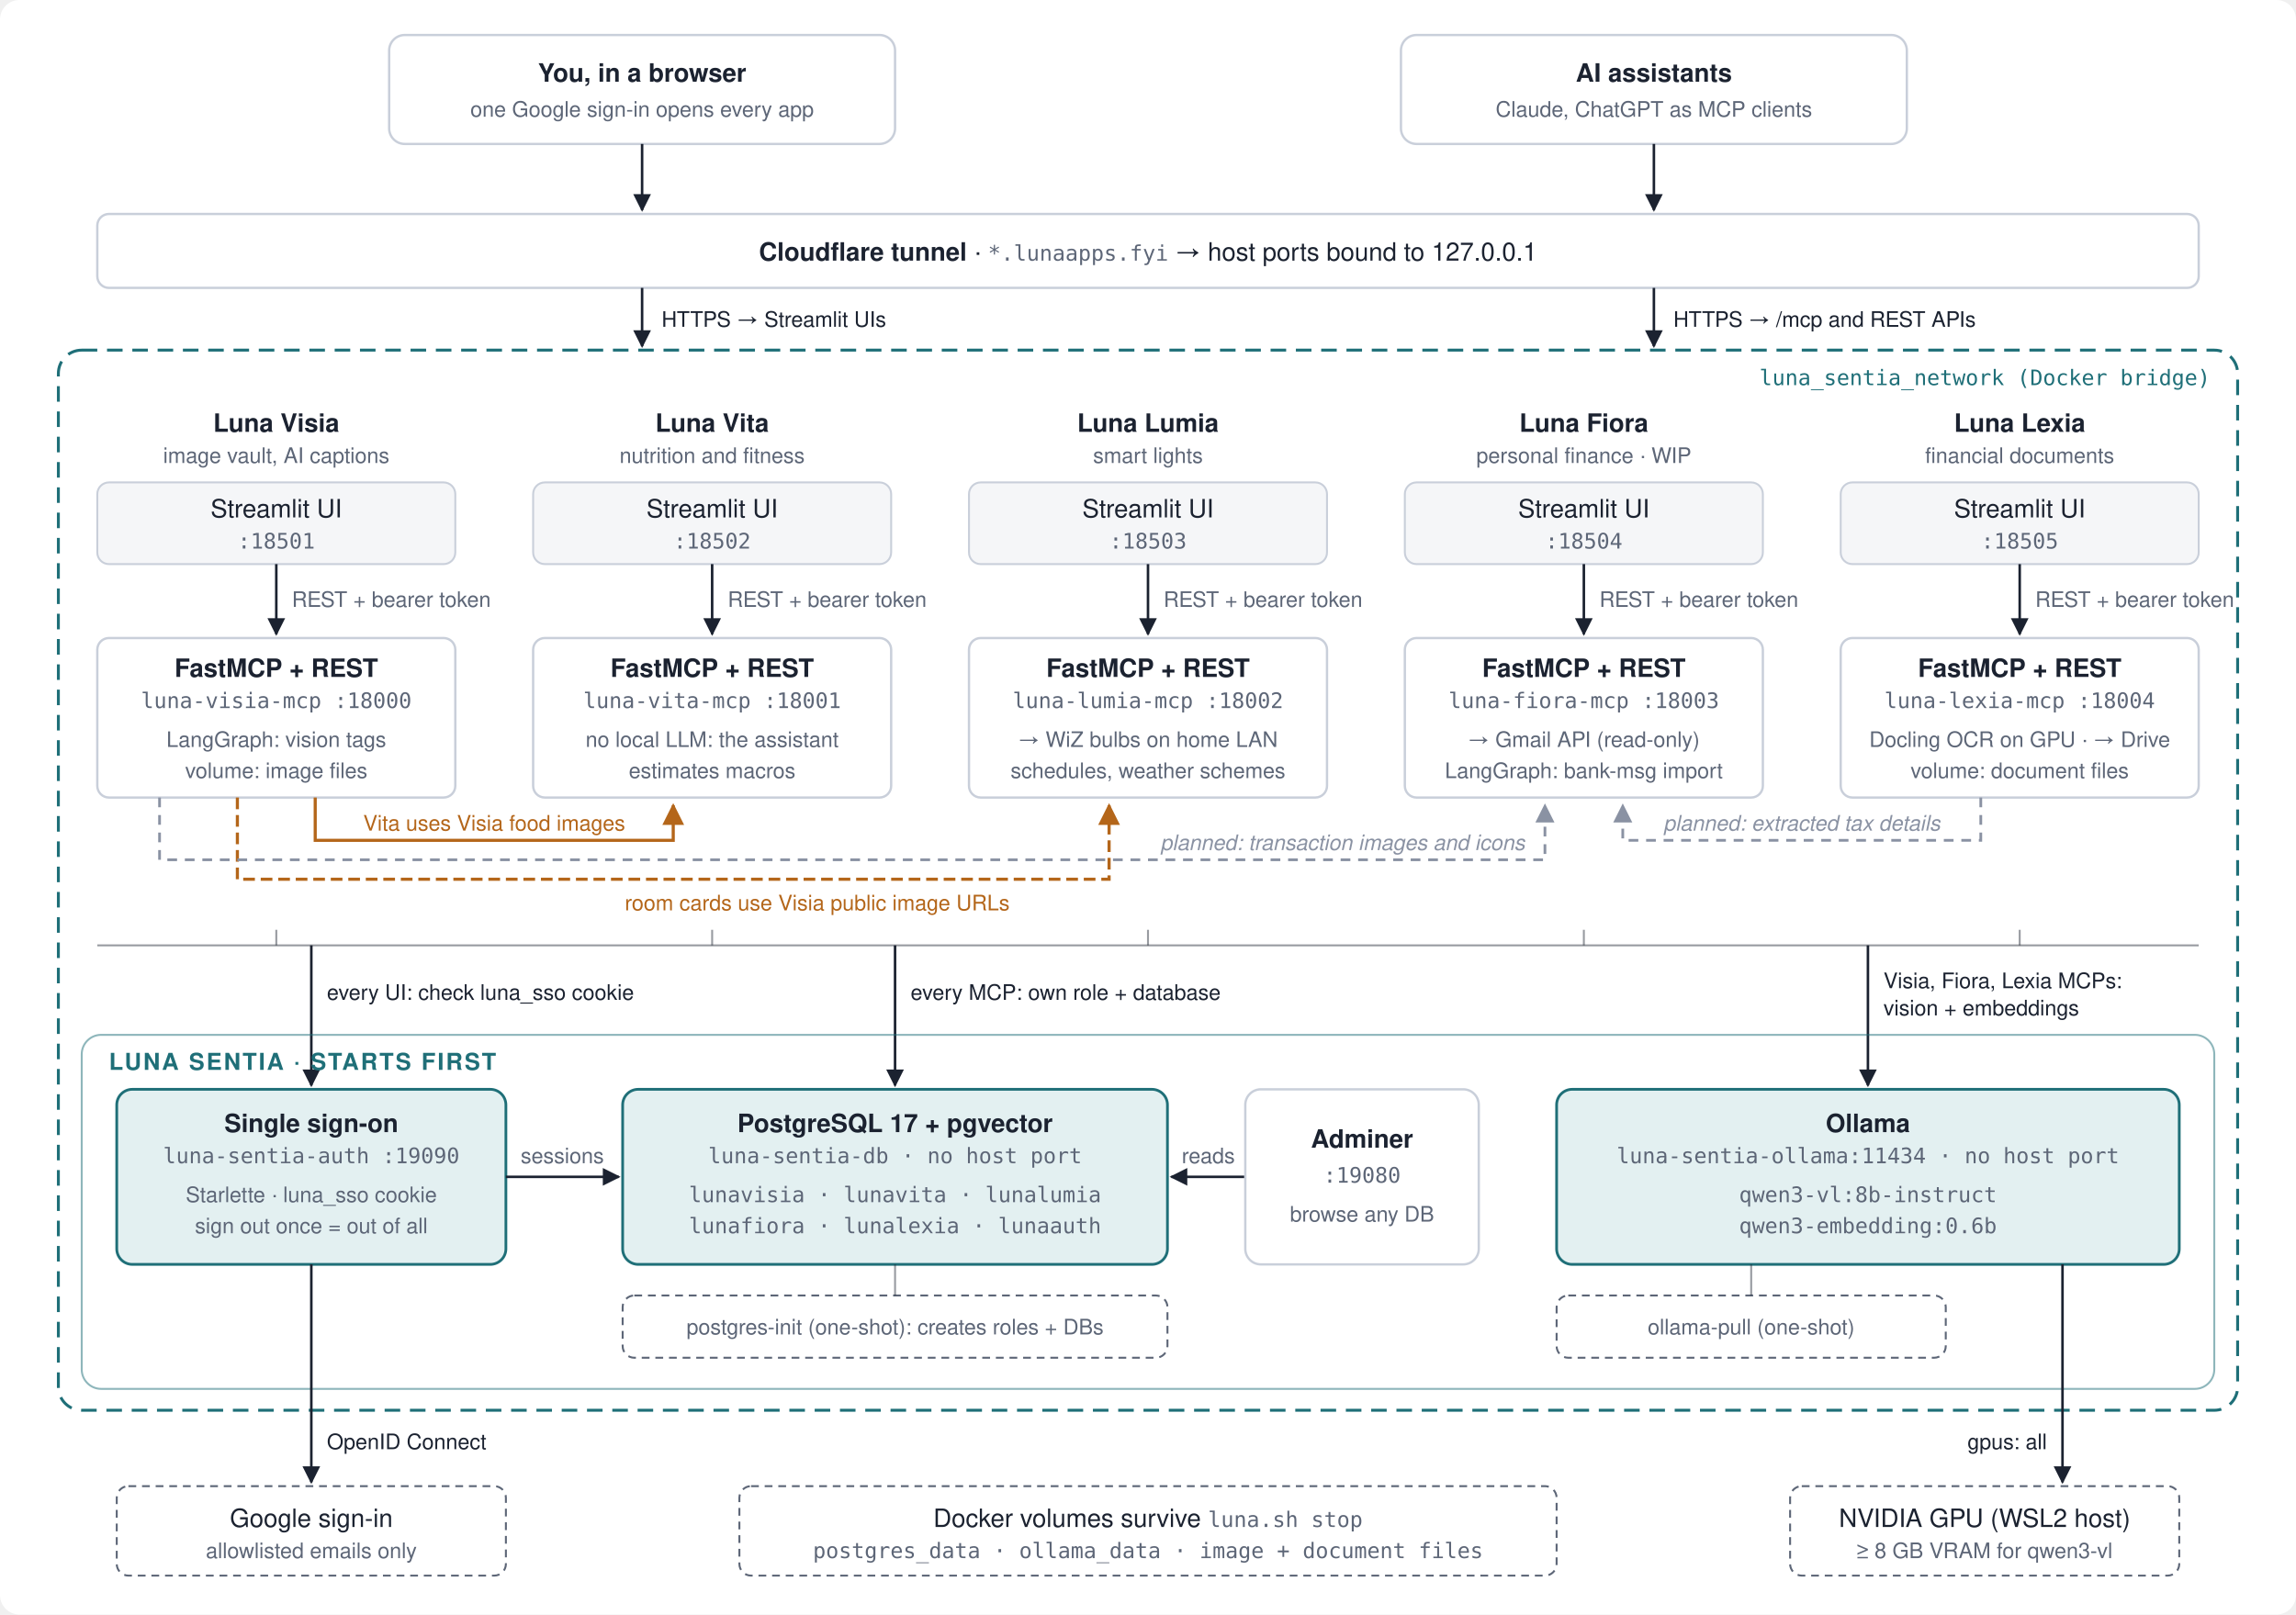
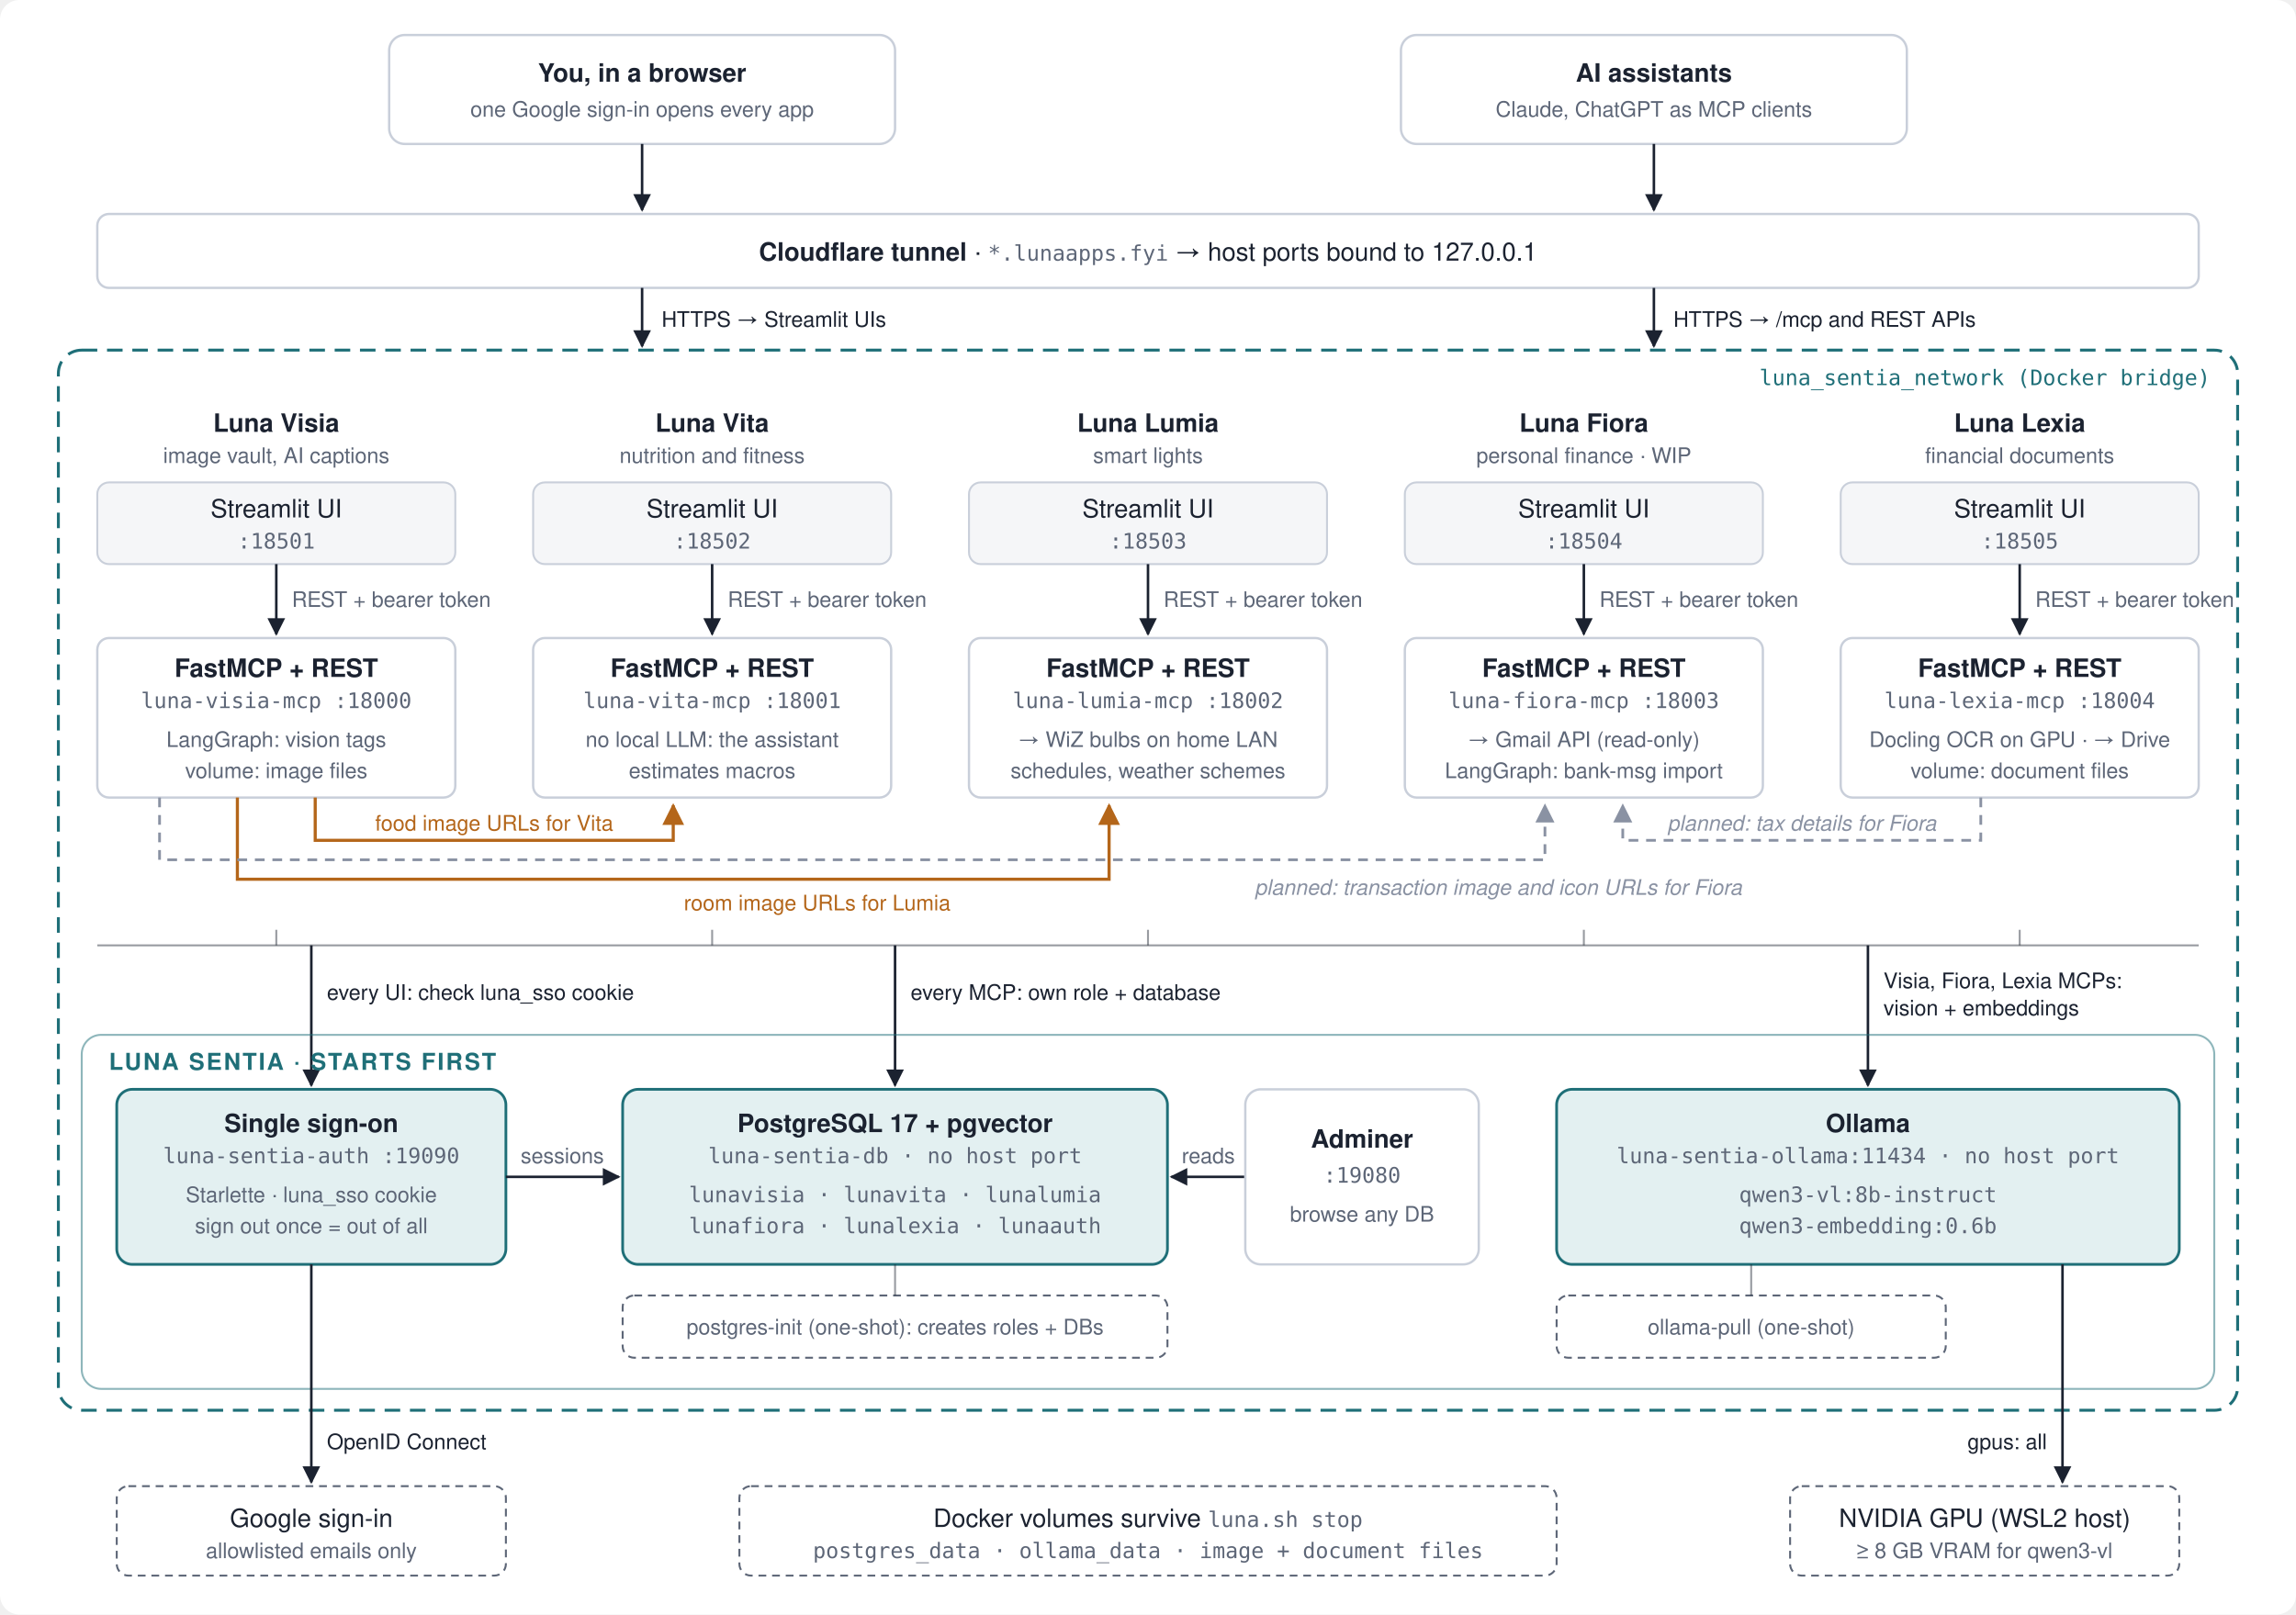
<svg xmlns="http://www.w3.org/2000/svg" viewBox="0 0 1180 830" width="1180" height="830" role="img" aria-label="Clients reach five Luna apps through a Cloudflare tunnel. Every app runs a Streamlit UI and a FastMCP service on the shared luna_sentia_network, and relies on Luna Sentia for sign-on, PostgreSQL and Ollama.">
  <style>
svg{font-family:-apple-system,"Segoe UI",Helvetica,Arial,sans-serif}
.b{font-weight:600}.m{font-family:ui-monospace,SFMono-Regular,Menlo,Consolas,monospace;font-size:11px}
.bg{fill:#ffffff}.hc{fill:#1b2230}.hl{fill:#b4661a}.hp{fill:#8a92a3}
.box{fill:#ffffff;stroke:#c9cfda;stroke-width:1.2}.app{fill:#f5f6f8;stroke:#c9cfda}
.core{fill:#e3f0f1;stroke:#1f6f78;stroke-width:1.4}.ext{fill:none;stroke:#5d6677;stroke-dasharray:4 3}
.net{fill:none;stroke:#1f6f78;stroke-width:1.5;stroke-dasharray:8 5}.zone{fill:none;stroke:#1f6f78;stroke-opacity:.5}
.arrow{stroke:#1b2230;stroke-width:1.3;fill:none}.rule,.rule line{stroke:#1b2230;stroke-opacity:.45}
.xlink{stroke:#b4661a;stroke-width:1.6;fill:none}.plan{stroke:#8a92a3;stroke-width:1.4;fill:none;stroke-dasharray:5 4}
.t{fill:#1b2230;font-size:13px}.s{fill:#5d6677;font-size:11px}.m{fill:#5d6677}.mc{fill:#1f6f78}
.lbl{fill:#1b2230;font-size:11px}.lk{fill:#b4661a;font-size:11px;font-weight:500}.pl{fill:#8a92a3;font-size:11px;font-style:italic}
.ct{fill:#1f6f78;font-size:12px;font-weight:600;letter-spacing:.08em}
@media (prefers-color-scheme:dark){
.bg{fill:#1a2029}.hc{fill:#e4e8ef}.hl{fill:#e3a35f}.hp{fill:#78819a}
.box{fill:#1a2029;stroke:#343d4b;stroke-width:1.2}.app{fill:#11151c;stroke:#343d4b}
.core{fill:#17303a;stroke:#5fb8c1;stroke-width:1.4}.ext{fill:none;stroke:#98a2b3;stroke-dasharray:4 3}
.net{fill:none;stroke:#5fb8c1;stroke-width:1.5;stroke-dasharray:8 5}.zone{fill:none;stroke:#5fb8c1;stroke-opacity:.5}
.arrow{stroke:#e4e8ef;stroke-width:1.3;fill:none}.rule,.rule line{stroke:#e4e8ef;stroke-opacity:.45}
.xlink{stroke:#e3a35f;stroke-width:1.6;fill:none}.plan{stroke:#78819a;stroke-width:1.4;fill:none;stroke-dasharray:5 4}
.t{fill:#e4e8ef;font-size:13px}.s{fill:#98a2b3;font-size:11px}.m{fill:#98a2b3}.mc{fill:#5fb8c1}
.lbl{fill:#e4e8ef;font-size:11px}.lk{fill:#e3a35f;font-size:11px;font-weight:500}.pl{fill:#78819a;font-size:11px;font-style:italic}
.ct{fill:#5fb8c1;font-size:12px;font-weight:600;letter-spacing:.08em}
}
</style>
  <rect class="bg" x="0" y="0" width="1180" height="830" rx="10" />
  <defs>
    <marker id="ah" viewBox="0 0 10 10" refX="9" refY="5" markerWidth="7" markerHeight="7" orient="auto-start-reverse">
      <path d="M0,0 L10,5 L0,10 z" class="hc" />
    </marker>
    <marker id="ahl" viewBox="0 0 10 10" refX="9" refY="5" markerWidth="7" markerHeight="7" orient="auto-start-reverse">
      <path d="M0,0 L10,5 L0,10 z" class="hl" />
    </marker>
    <marker id="ahp" viewBox="0 0 10 10" refX="9" refY="5" markerWidth="7" markerHeight="7" orient="auto-start-reverse">
      <path d="M0,0 L10,5 L0,10 z" class="hp" />
    </marker>
  </defs>
  <rect class="box" x="200" y="18" width="260" height="56" rx="8" />
  <text class="t b" x="330" y="42" text-anchor="middle">You, in a browser</text>
  <text class="s" x="330" y="60" text-anchor="middle">one Google sign-in opens every app</text>
  <rect class="box" x="720" y="18" width="260" height="56" rx="8" />
  <text class="t b" x="850" y="42" text-anchor="middle">AI assistants</text>
  <text class="s" x="850" y="60" text-anchor="middle">Claude, ChatGPT as MCP clients</text>
  <line class="arrow" x1="330" y1="74" x2="330" y2="108" marker-end="url(#ah)" />
  <line class="arrow" x1="850" y1="74" x2="850" y2="108" marker-end="url(#ah)" />
  <rect class="box" x="50" y="110" width="1080" height="38" rx="6" />
  <text class="t" x="590" y="134" text-anchor="middle">
    <tspan class="b">Cloudflare tunnel</tspan> · <tspan class="m">*.lunaapps.fyi</tspan> → host ports bound to 127.0.0.1</text>
  <line class="arrow" x1="330" y1="148" x2="330" y2="178" marker-end="url(#ah)" />
  <text class="lbl" x="340" y="168">HTTPS → Streamlit UIs</text>
  <line class="arrow" x1="850" y1="148" x2="850" y2="178" marker-end="url(#ah)" />
  <text class="lbl" x="860" y="168">HTTPS → /mcp and REST APIs</text>
  <rect class="net" x="30" y="180" width="1120" height="545" rx="12" />
  <text class="m mc" x="1136" y="198" text-anchor="end">luna_sentia_network (Docker bridge)</text>
  <g>
    <text class="t b" x="142" y="222" text-anchor="middle">Luna Visia</text>
    <text class="s" x="142" y="238" text-anchor="middle">image vault, AI captions</text>
    <text class="t b" x="366" y="222" text-anchor="middle">Luna Vita</text>
    <text class="s" x="366" y="238" text-anchor="middle">nutrition and fitness</text>
    <text class="t b" x="590" y="222" text-anchor="middle">Luna Lumia</text>
    <text class="s" x="590" y="238" text-anchor="middle">smart lights</text>
    <text class="t b" x="814" y="222" text-anchor="middle">Luna Fiora</text>
    <text class="s" x="814" y="238" text-anchor="middle">personal finance · WIP</text>
    <text class="t b" x="1038" y="222" text-anchor="middle">Luna Lexia</text>
    <text class="s" x="1038" y="238" text-anchor="middle">financial documents</text>
  </g>
  <g>
    <rect class="app" x="50" y="248" width="184" height="42" rx="6" />
    <rect class="app" x="274" y="248" width="184" height="42" rx="6" />
    <rect class="app" x="498" y="248" width="184" height="42" rx="6" />
    <rect class="app" x="722" y="248" width="184" height="42" rx="6" />
    <rect class="app" x="946" y="248" width="184" height="42" rx="6" />
    <text class="t" x="142" y="266" text-anchor="middle">Streamlit UI</text>
    <text class="m" x="142" y="282" text-anchor="middle">:18501</text>
    <text class="t" x="366" y="266" text-anchor="middle">Streamlit UI</text>
    <text class="m" x="366" y="282" text-anchor="middle">:18502</text>
    <text class="t" x="590" y="266" text-anchor="middle">Streamlit UI</text>
    <text class="m" x="590" y="282" text-anchor="middle">:18503</text>
    <text class="t" x="814" y="266" text-anchor="middle">Streamlit UI</text>
    <text class="m" x="814" y="282" text-anchor="middle">:18504</text>
    <text class="t" x="1038" y="266" text-anchor="middle">Streamlit UI</text>
    <text class="m" x="1038" y="282" text-anchor="middle">:18505</text>
  </g>
  <g>
    <line class="arrow" x1="142" y1="290" x2="142" y2="326" marker-end="url(#ah)" />
    <line class="arrow" x1="366" y1="290" x2="366" y2="326" marker-end="url(#ah)" />
    <line class="arrow" x1="590" y1="290" x2="590" y2="326" marker-end="url(#ah)" />
    <line class="arrow" x1="814" y1="290" x2="814" y2="326" marker-end="url(#ah)" />
    <line class="arrow" x1="1038" y1="290" x2="1038" y2="326" marker-end="url(#ah)" />
    <text class="s" x="150" y="312">REST + bearer token</text>
    <text class="s" x="374" y="312">REST + bearer token</text>
    <text class="s" x="598" y="312">REST + bearer token</text>
    <text class="s" x="822" y="312">REST + bearer token</text>
    <text class="s" x="1046" y="312">REST + bearer token</text>
  </g>
  <g>
    <rect class="box" x="50" y="328" width="184" height="82" rx="6" />
    <rect class="box" x="274" y="328" width="184" height="82" rx="6" />
    <rect class="box" x="498" y="328" width="184" height="82" rx="6" />
    <rect class="box" x="722" y="328" width="184" height="82" rx="6" />
    <rect class="box" x="946" y="328" width="184" height="82" rx="6" />
    <text class="t b" x="142" y="348" text-anchor="middle">FastMCP + REST</text>
    <text class="m" x="142" y="364" text-anchor="middle">luna-visia-mcp :18000</text>
    <text class="s" x="142" y="384" text-anchor="middle">LangGraph: vision tags</text>
    <text class="s" x="142" y="400" text-anchor="middle">volume: image files</text>
    <text class="t b" x="366" y="348" text-anchor="middle">FastMCP + REST</text>
    <text class="m" x="366" y="364" text-anchor="middle">luna-vita-mcp :18001</text>
    <text class="s" x="366" y="384" text-anchor="middle">no local LLM: the assistant</text>
    <text class="s" x="366" y="400" text-anchor="middle">estimates macros</text>
    <text class="t b" x="590" y="348" text-anchor="middle">FastMCP + REST</text>
    <text class="m" x="590" y="364" text-anchor="middle">luna-lumia-mcp :18002</text>
    <text class="s" x="590" y="384" text-anchor="middle">→ WiZ bulbs on home LAN</text>
    <text class="s" x="590" y="400" text-anchor="middle">schedules, weather schemes</text>
    <text class="t b" x="814" y="348" text-anchor="middle">FastMCP + REST</text>
    <text class="m" x="814" y="364" text-anchor="middle">luna-fiora-mcp :18003</text>
    <text class="s" x="814" y="384" text-anchor="middle">→ Gmail API (read-only)</text>
    <text class="s" x="814" y="400" text-anchor="middle">LangGraph: bank-msg import</text>
    <text class="t b" x="1038" y="348" text-anchor="middle">FastMCP + REST</text>
    <text class="m" x="1038" y="364" text-anchor="middle">luna-lexia-mcp :18004</text>
    <text class="s" x="1038" y="384" text-anchor="middle">Docling OCR on GPU · → Drive</text>
    <text class="s" x="1038" y="400" text-anchor="middle">volume: document files</text>
  </g>
  <polyline class="xlink" points="162,410 162,432 346,432 346,414" marker-end="url(#ahl)" />
-   <text class="lk" x="254" y="427" text-anchor="middle">Vita uses Visia food images</text>
-   <polyline class="xlink" points="122,410 122,452 570,452 570,414" marker-end="url(#ahl)" stroke-dasharray="6 3" />
-   <text class="lk" x="420" y="468" text-anchor="middle">room cards use Visia public image URLs</text>
+   <text class="lk" x="254" y="427" text-anchor="middle">food image URLs for Vita</text>
+   <polyline class="xlink" points="122,410 122,452 570,452 570,414" marker-end="url(#ahl)" />
+   <text class="lk" x="420" y="468" text-anchor="middle">room image URLs for Lumia</text>
  <polyline class="plan" points="1018,410 1018,432 834,432 834,414" marker-end="url(#ahp)" />
-   <text class="pl" x="926" y="427" text-anchor="middle">planned: extracted tax details</text>
+   <text class="pl" x="926" y="427" text-anchor="middle">planned: tax details for Fiora</text>
  <polyline class="plan" points="82,410 82,442 794,442 794,414" marker-end="url(#ahp)" />
-   <text class="pl" x="690" y="437" text-anchor="middle">planned: transaction images and icons</text>
+   <text class="pl" x="770" y="460" text-anchor="middle">planned: transaction image and icon URLs for Fiora</text>
  <line x1="50" y1="486" x2="1130" y2="486" class="rule" stroke-opacity=".45" />
  <g class="rule" stroke-opacity=".45">
    <line x1="142" y1="478" x2="142" y2="486" />
    <line x1="366" y1="478" x2="366" y2="486" />
    <line x1="590" y1="478" x2="590" y2="486" />
    <line x1="814" y1="478" x2="814" y2="486" />
    <line x1="1038" y1="478" x2="1038" y2="486" />
  </g>
  <line class="arrow" x1="160" y1="486" x2="160" y2="558" marker-end="url(#ah)" />
  <text class="lbl" x="168" y="514">every UI: check luna_sso cookie</text>
  <line class="arrow" x1="460" y1="486" x2="460" y2="558" marker-end="url(#ah)" />
  <text class="lbl" x="468" y="514">every MCP: own role + database</text>
  <line class="arrow" x1="960" y1="486" x2="960" y2="558" marker-end="url(#ah)" />
  <text class="lbl" x="968" y="508">Visia, Fiora, Lexia MCPs:</text>
  <text class="lbl" x="968" y="522">vision + embeddings</text>
  <rect class="zone" x="42" y="532" width="1096" height="182" rx="10" />
  <text class="ct" x="56" y="550">LUNA SENTIA · STARTS FIRST</text>
  <rect class="core" x="60" y="560" width="200" height="90" rx="8" />
  <text class="t b" x="160" y="582" text-anchor="middle">Single sign-on</text>
  <text class="m" x="160" y="598" text-anchor="middle">luna-sentia-auth :19090</text>
  <text class="s" x="160" y="618" text-anchor="middle">Starlette · luna_sso cookie</text>
  <text class="s" x="160" y="634" text-anchor="middle">sign out once = out of all</text>
  <line class="arrow" x1="260" y1="605" x2="318" y2="605" marker-end="url(#ah)" />
  <text class="s" x="289" y="598" text-anchor="middle">sessions</text>
  <rect class="core" x="320" y="560" width="280" height="90" rx="8" />
  <text class="t b" x="460" y="582" text-anchor="middle">PostgreSQL 17 + pgvector</text>
  <text class="m" x="460" y="598" text-anchor="middle">luna-sentia-db · no host port</text>
  <text class="m" x="460" y="618" text-anchor="middle">lunavisia · lunavita · lunalumia</text>
  <text class="m" x="460" y="634" text-anchor="middle">lunafiora · lunalexia · lunaauth</text>
  <line class="arrow" x1="640" y1="605" x2="602" y2="605" marker-end="url(#ah)" />
  <text class="s" x="621" y="598" text-anchor="middle">reads</text>
  <rect class="box" x="640" y="560" width="120" height="90" rx="8" />
  <text class="t b" x="700" y="590" text-anchor="middle">Adminer</text>
  <text class="m" x="700" y="608" text-anchor="middle">:19080</text>
  <text class="s" x="700" y="628" text-anchor="middle">browse any DB</text>
  <rect class="core" x="800" y="560" width="320" height="90" rx="8" />
  <text class="t b" x="960" y="582" text-anchor="middle">Ollama</text>
  <text class="m" x="960" y="598" text-anchor="middle">luna-sentia-ollama:11434 · no host port</text>
  <text class="m" x="960" y="618" text-anchor="middle">qwen3-vl:8b-instruct</text>
  <text class="m" x="960" y="634" text-anchor="middle">qwen3-embedding:0.6b</text>
  <rect class="ext" x="320" y="666" width="280" height="32" rx="6" />
  <text class="s" x="460" y="686" text-anchor="middle">postgres-init (one-shot): creates roles + DBs</text>
  <line x1="460" y1="650" x2="460" y2="666" class="rule" stroke-opacity=".45" />
  <rect class="ext" x="800" y="666" width="200" height="32" rx="6" />
  <text class="s" x="900" y="686" text-anchor="middle">ollama-pull (one-shot)</text>
  <line x1="900" y1="650" x2="900" y2="666" class="rule" stroke-opacity=".45" />
  <line class="arrow" x1="160" y1="650" x2="160" y2="762" marker-end="url(#ah)" />
  <text class="lbl" x="168" y="745">OpenID Connect</text>
  <rect class="ext" x="60" y="764" width="200" height="46" rx="6" />
  <text class="t" x="160" y="785" text-anchor="middle">Google sign-in</text>
  <text class="s" x="160" y="801" text-anchor="middle">allowlisted emails only</text>
  <line class="arrow" x1="1060" y1="650" x2="1060" y2="762" marker-end="url(#ah)" />
  <text class="lbl" x="1052" y="745" text-anchor="end">gpus: all</text>
  <rect class="ext" x="920" y="764" width="200" height="46" rx="6" />
  <text class="t" x="1020" y="785" text-anchor="middle">NVIDIA GPU (WSL2 host)</text>
  <text class="s" x="1020" y="801" text-anchor="middle">≥ 8 GB VRAM for qwen3-vl</text>
  <rect class="ext" x="380" y="764" width="420" height="46" rx="6" />
  <text class="t" x="590" y="785" text-anchor="middle">Docker volumes survive <tspan class="m">luna.sh stop</tspan>
  </text>
  <text class="m" x="590" y="801" text-anchor="middle">postgres_data · ollama_data · image + document files</text>
</svg>
